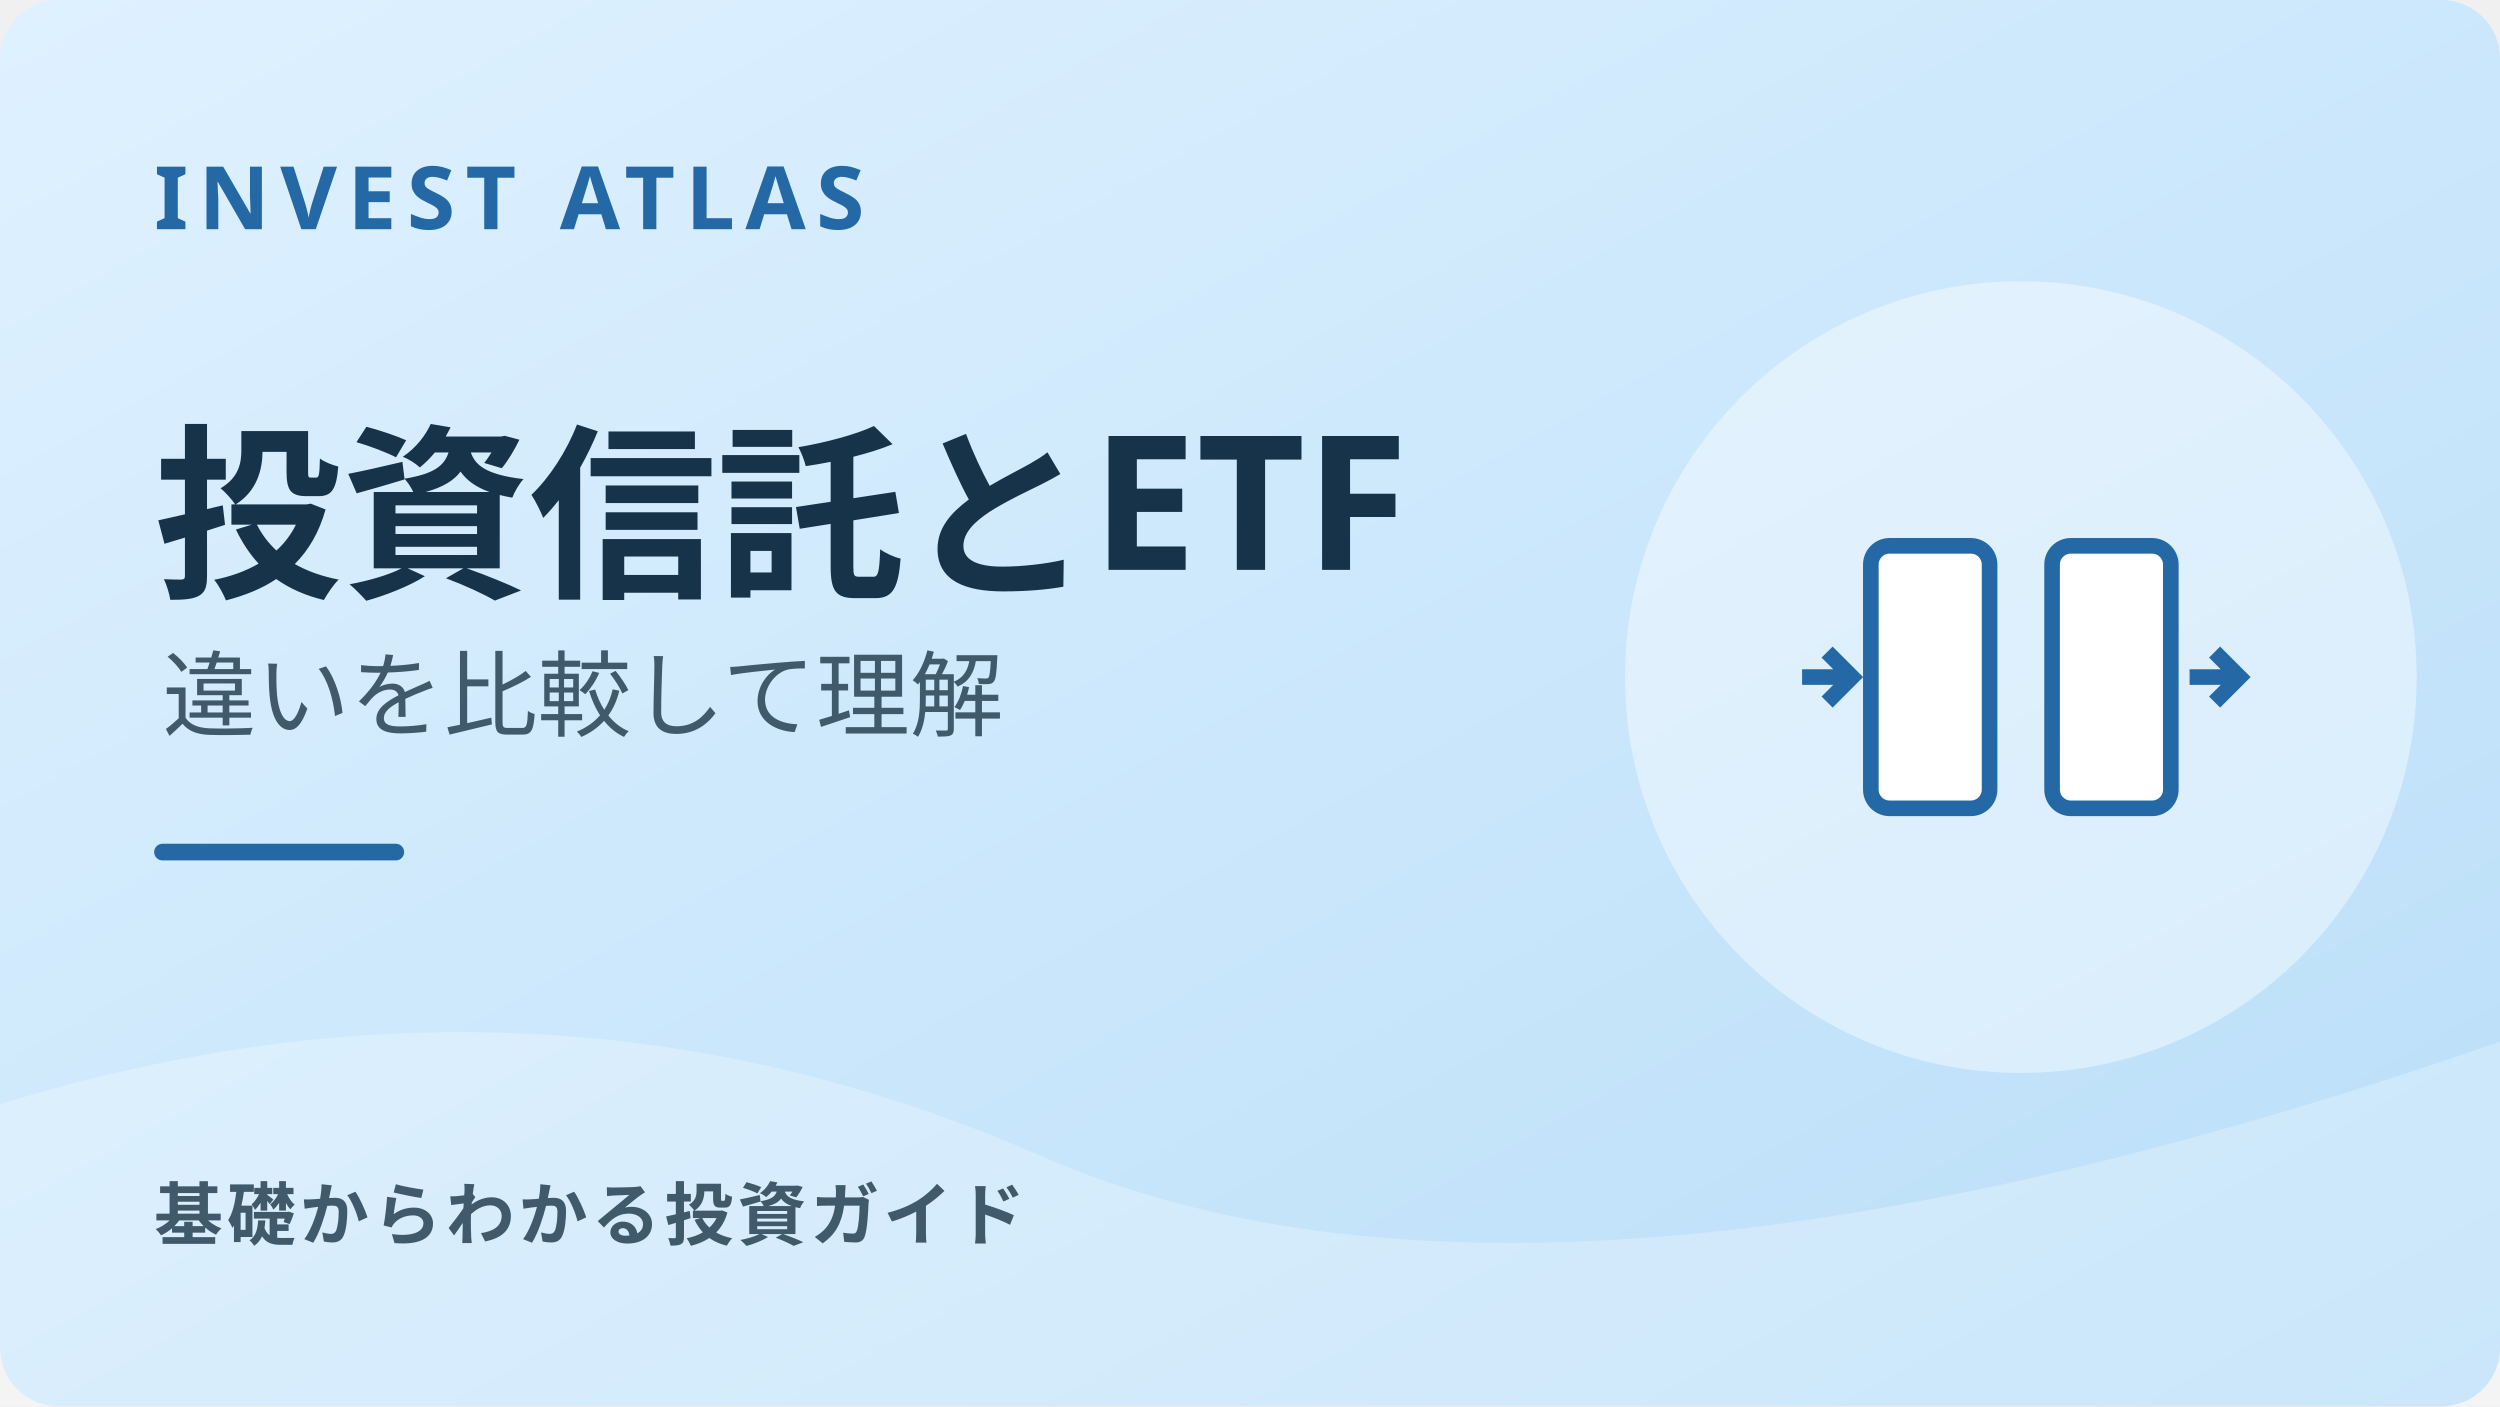
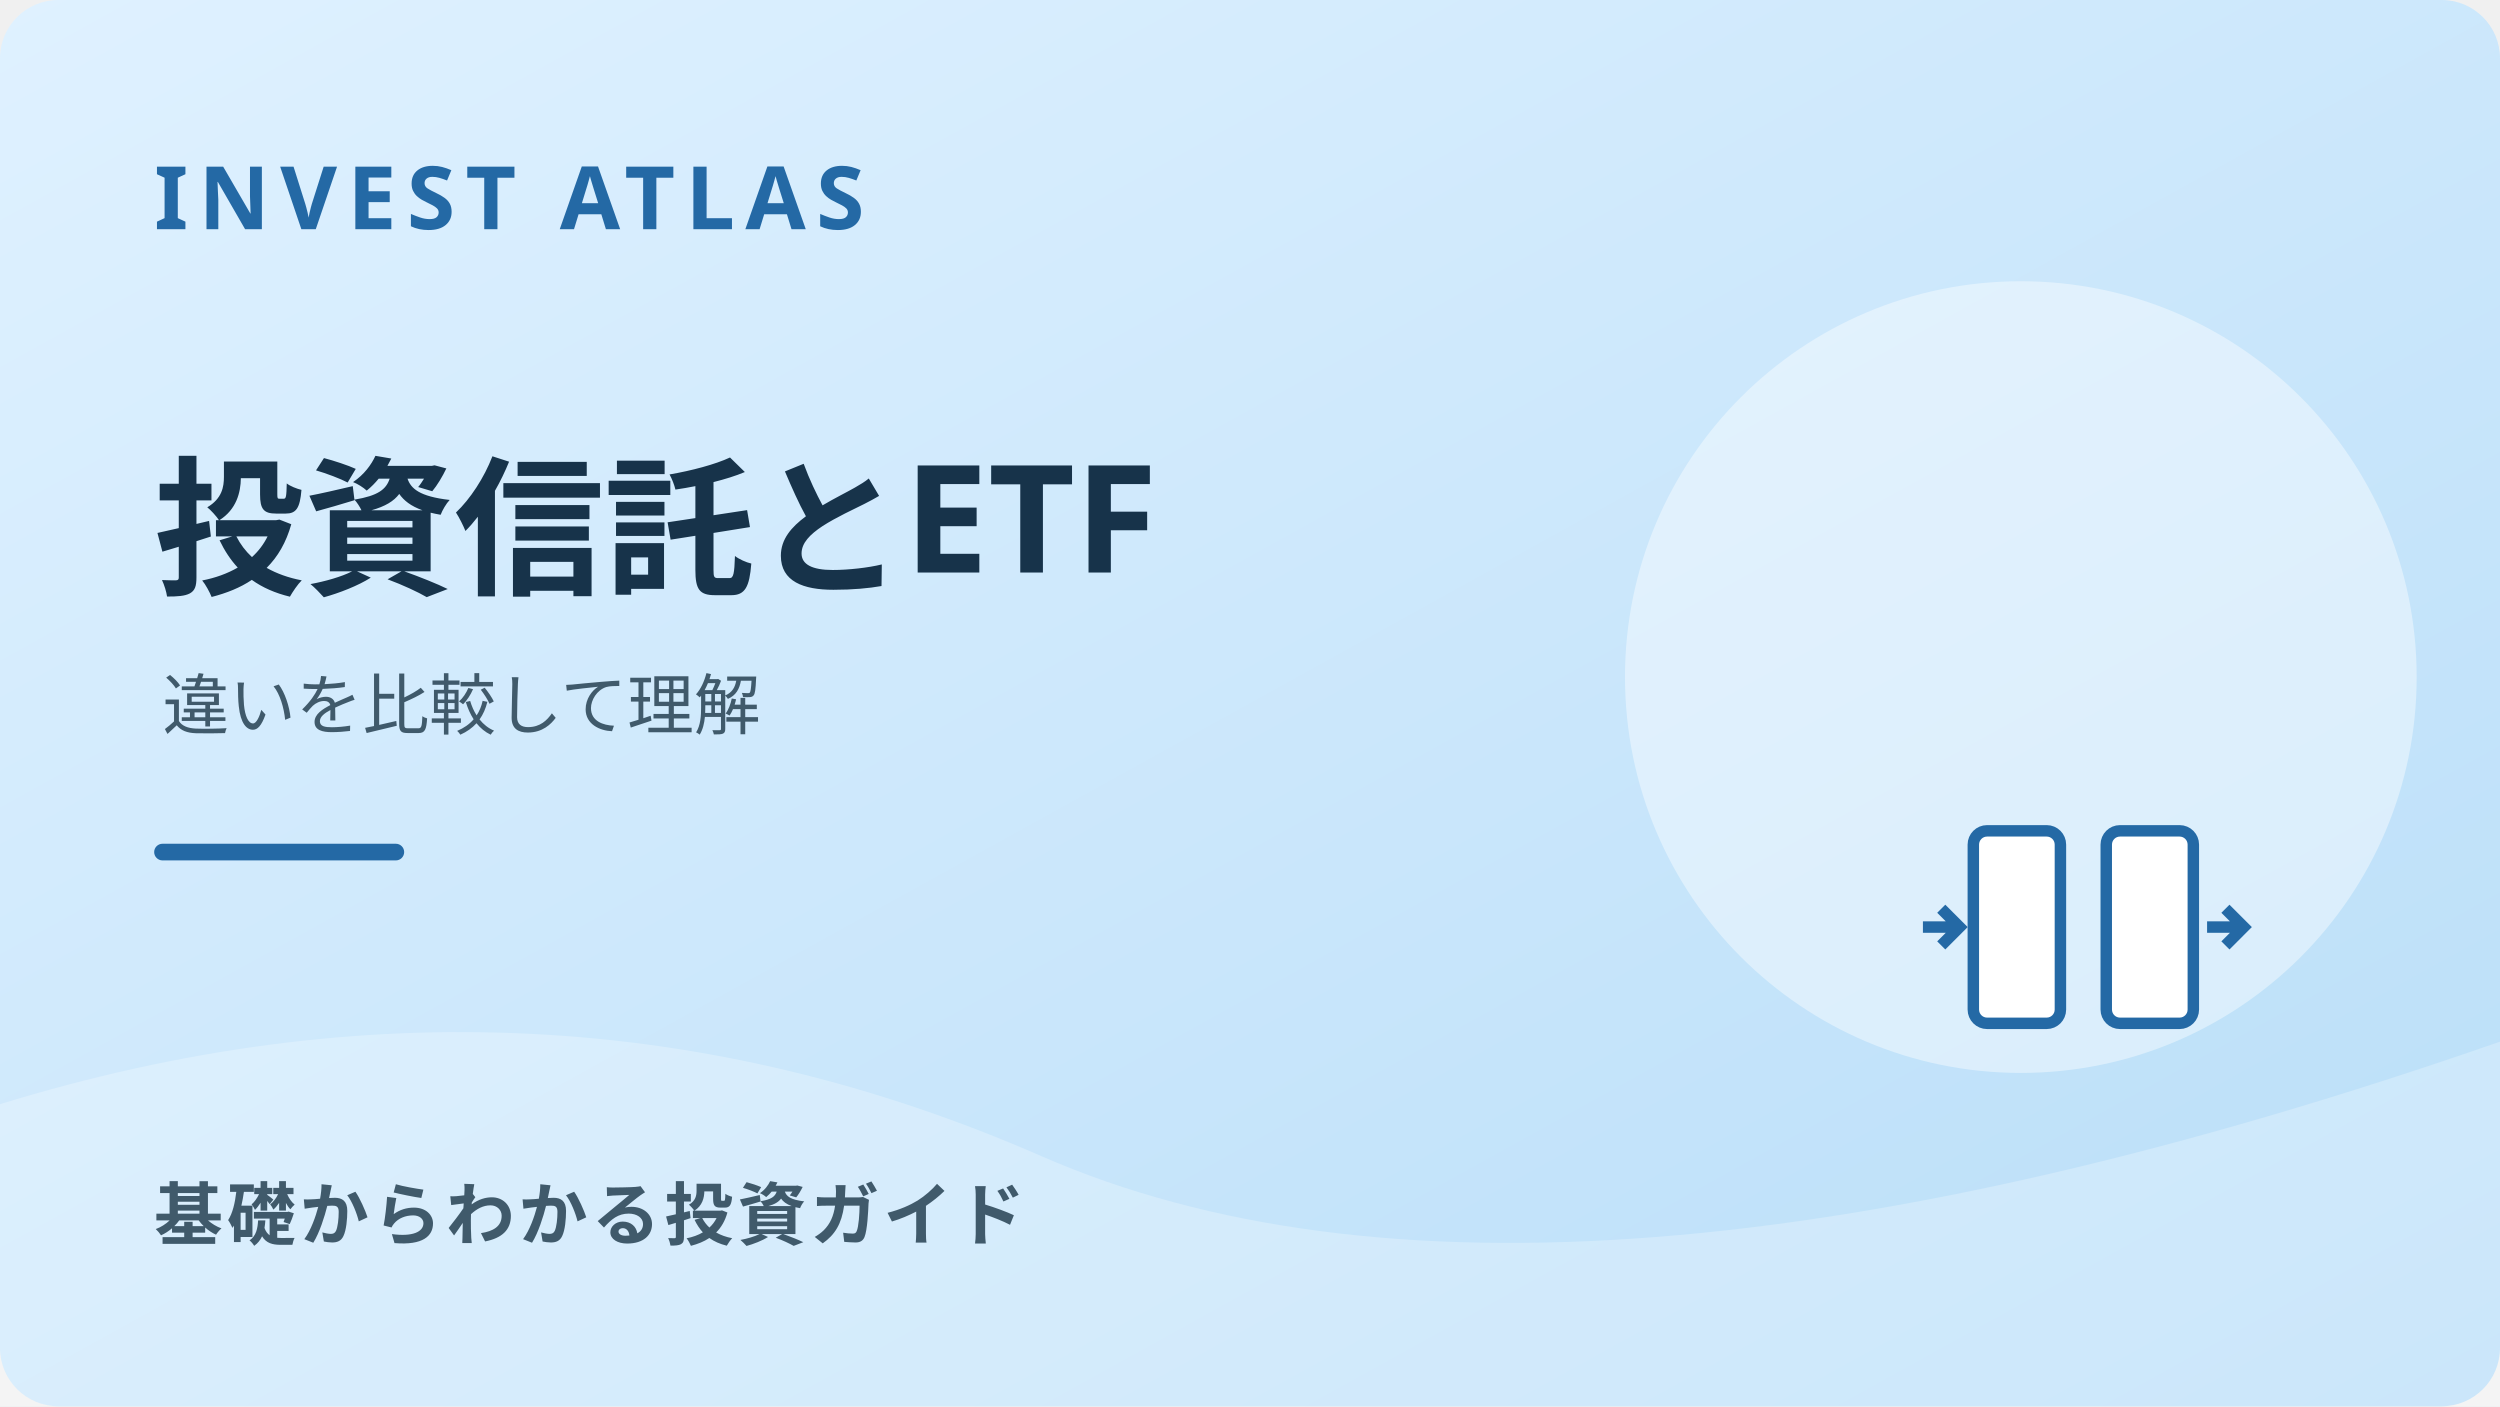
<svg xmlns="http://www.w3.org/2000/svg" width="1200" height="675" viewBox="0 0 1200 675">
  <defs>
    <linearGradient id="g" x1="0" y1="0" x2="1" y2="1">
      <stop stop-color="#dff1ff" />
      <stop offset="1" stop-color="#b9def8" />
    </linearGradient>
  </defs>
  <rect width="1200" height="675" rx="28" fill="url(#g)" />
  <circle cx="970" cy="325" r="190" fill="#fff" opacity=".42" />
  <path d="M0 530 Q260 450 500 555 T1200 500 V675 H0Z" fill="#fff" opacity=".25" />
  <text x="74" y="110" font-family="system-ui,sans-serif" font-size="42" font-weight="800" letter-spacing="5" fill="#2469a5">INVEST ATLAS</text>
-   <text x="74" y="280" font-family="system-ui,sans-serif" font-size="90" font-weight="800" fill="#17334a">投資信託とETF</text>
-   <text x="78" y="350" font-family="system-ui,sans-serif" font-size="45" fill="#405a6b">違いを比較して理解</text>
+   <text x="74" y="280" font-family="system-ui,sans-serif" font-size="72" font-weight="800" fill="#17334a">投資信託とETF</text>
+   <text x="78" y="350" font-family="system-ui,sans-serif" font-size="32" fill="#405a6b">違いを比較して理解</text>
  <rect x="74" y="405" width="120" height="8" rx="4" fill="#2469a5" />
-   <g transform="translate(970 325) scale(1.5)">
+   <g transform="translate(1000 445) scale(1.1)">
    <rect x="-48" y="-42" width="38" height="84" rx="6" fill="#fff" stroke="#2469a5" stroke-width="5" />
    <rect x="10" y="-42" width="38" height="84" rx="6" fill="#fff" stroke="#2469a5" stroke-width="5" />
    <path d="M-70 0 H-54 M-62 -8 L-54 0 L-62 8 M54 0 H70 M62 -8 L70 0 L62 8" fill="none" stroke="#2469a5" stroke-width="5" />
  </g>
  <text x="74" y="595" font-family="system-ui,sans-serif" font-size="33" font-weight="700" letter-spacing="2" fill="#405a6b">基礎からわかる投資ガイド</text>
</svg>
